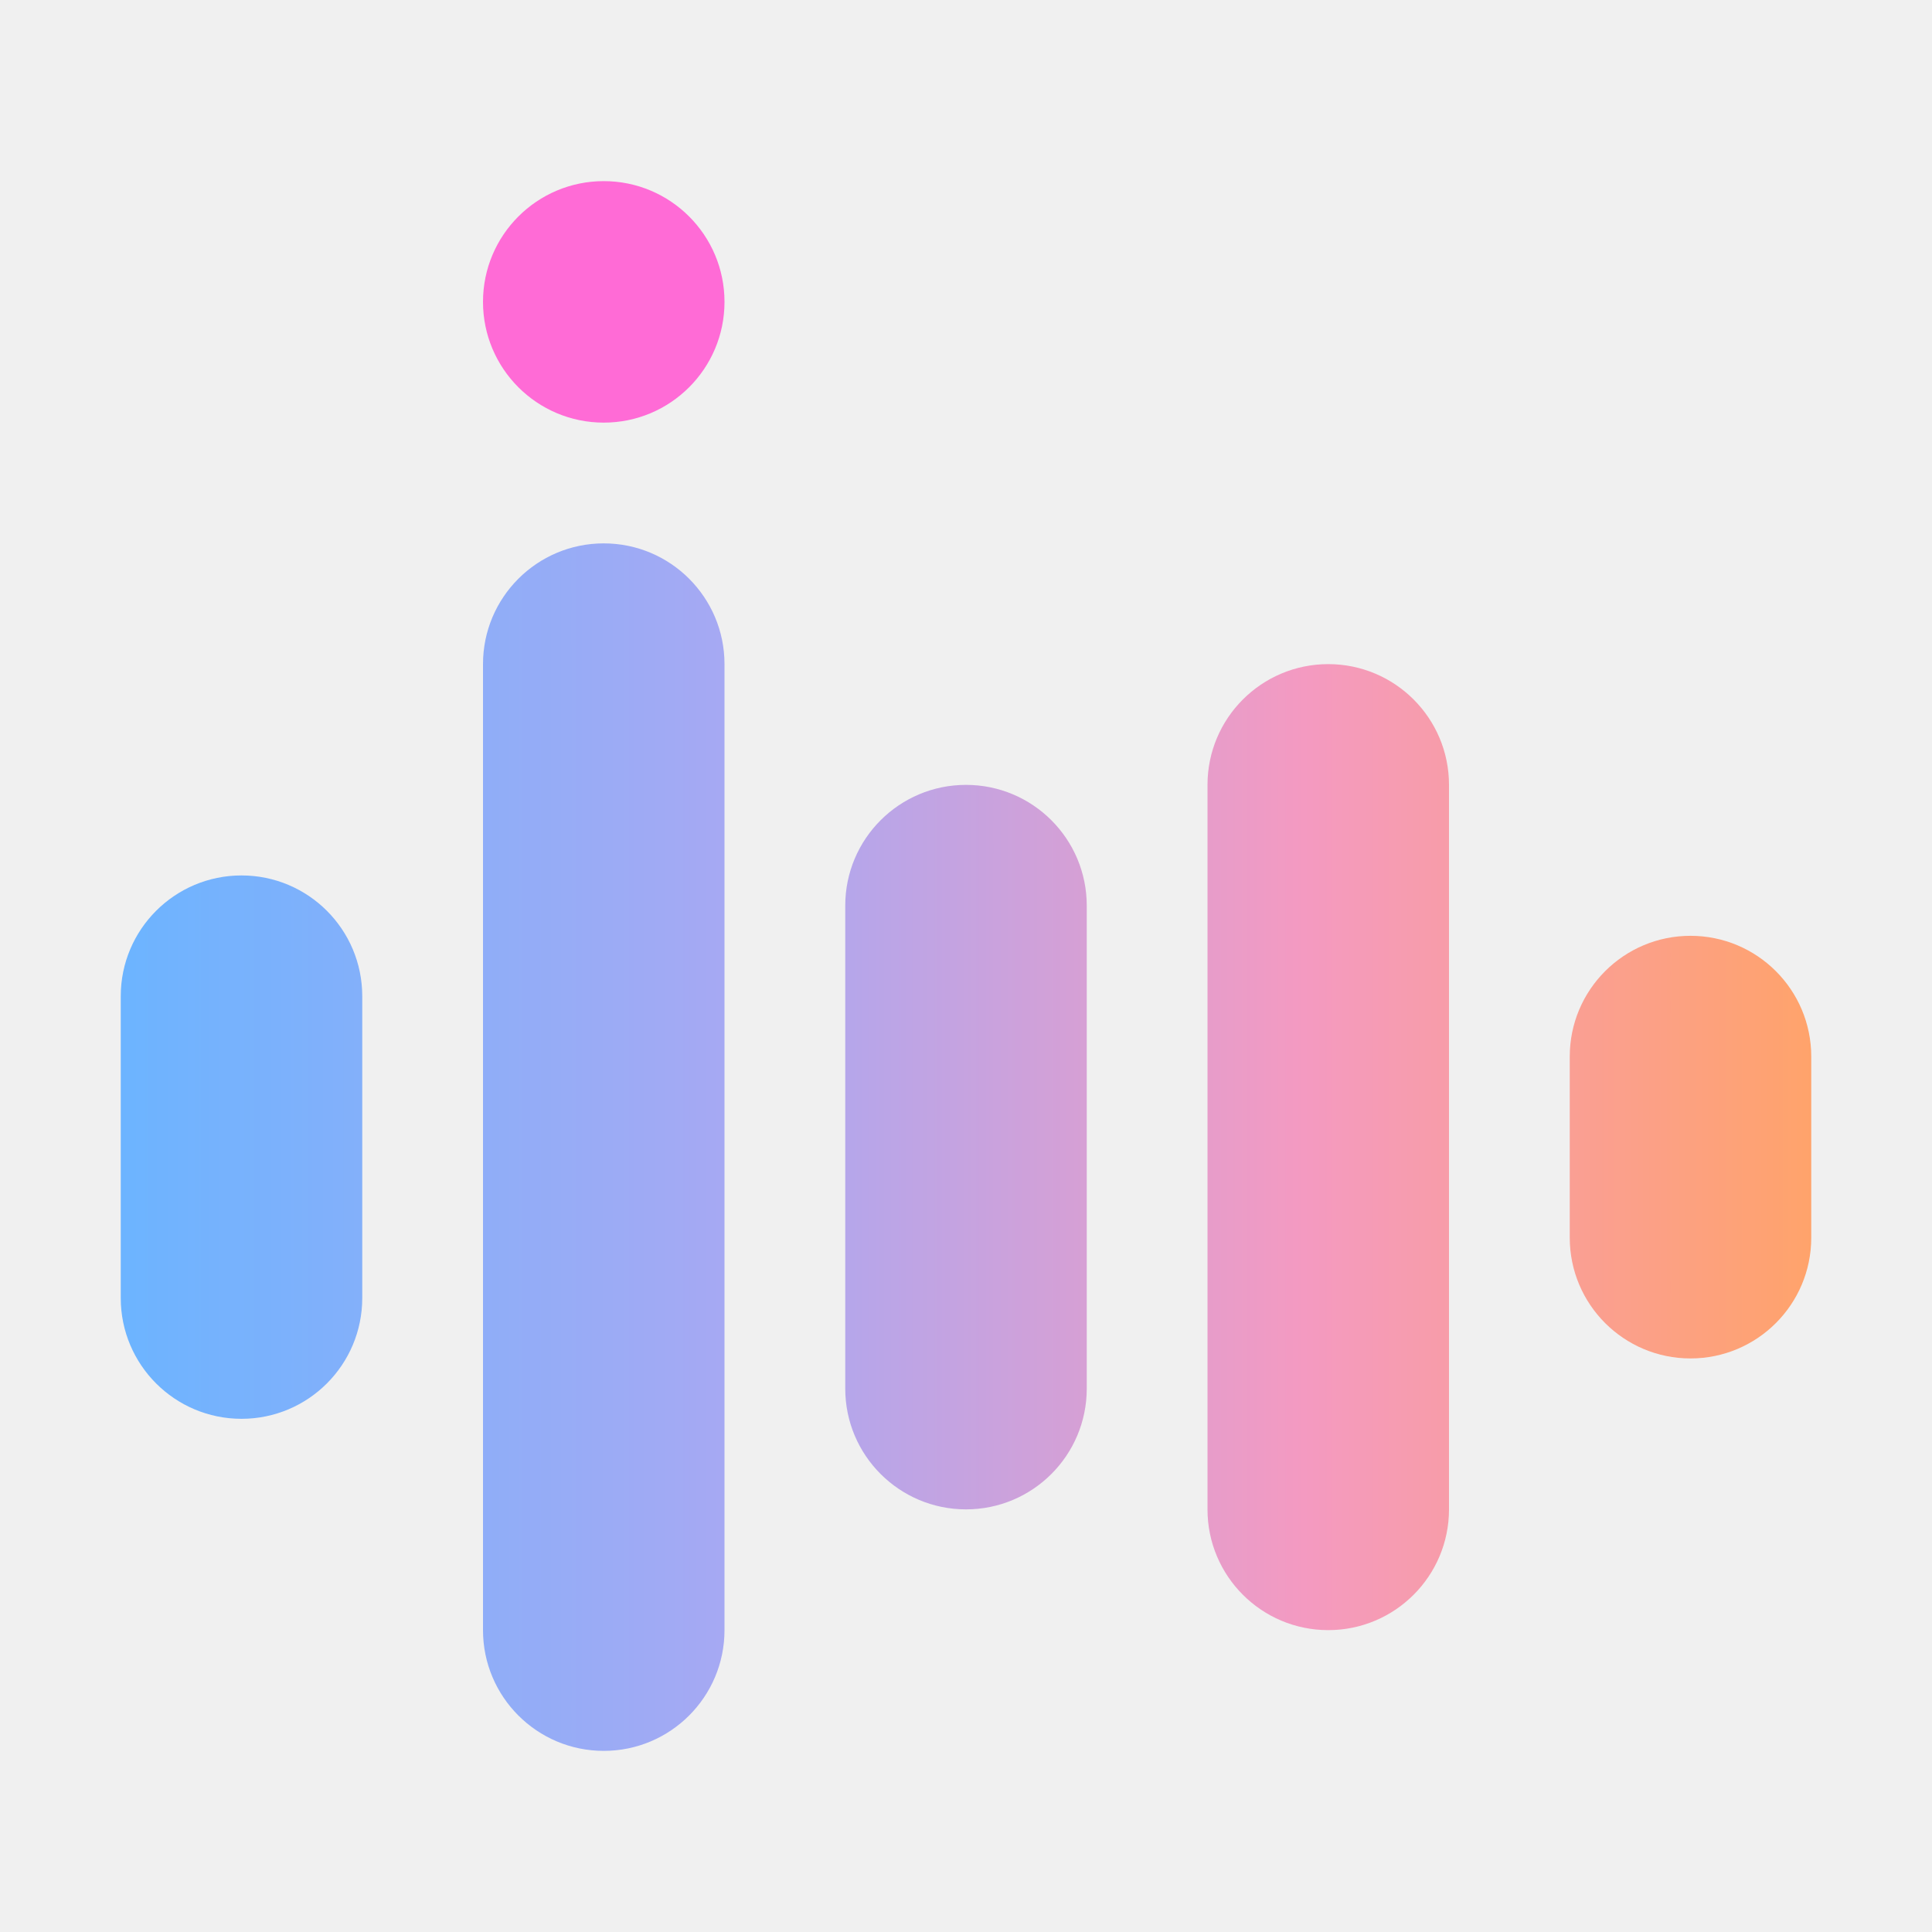
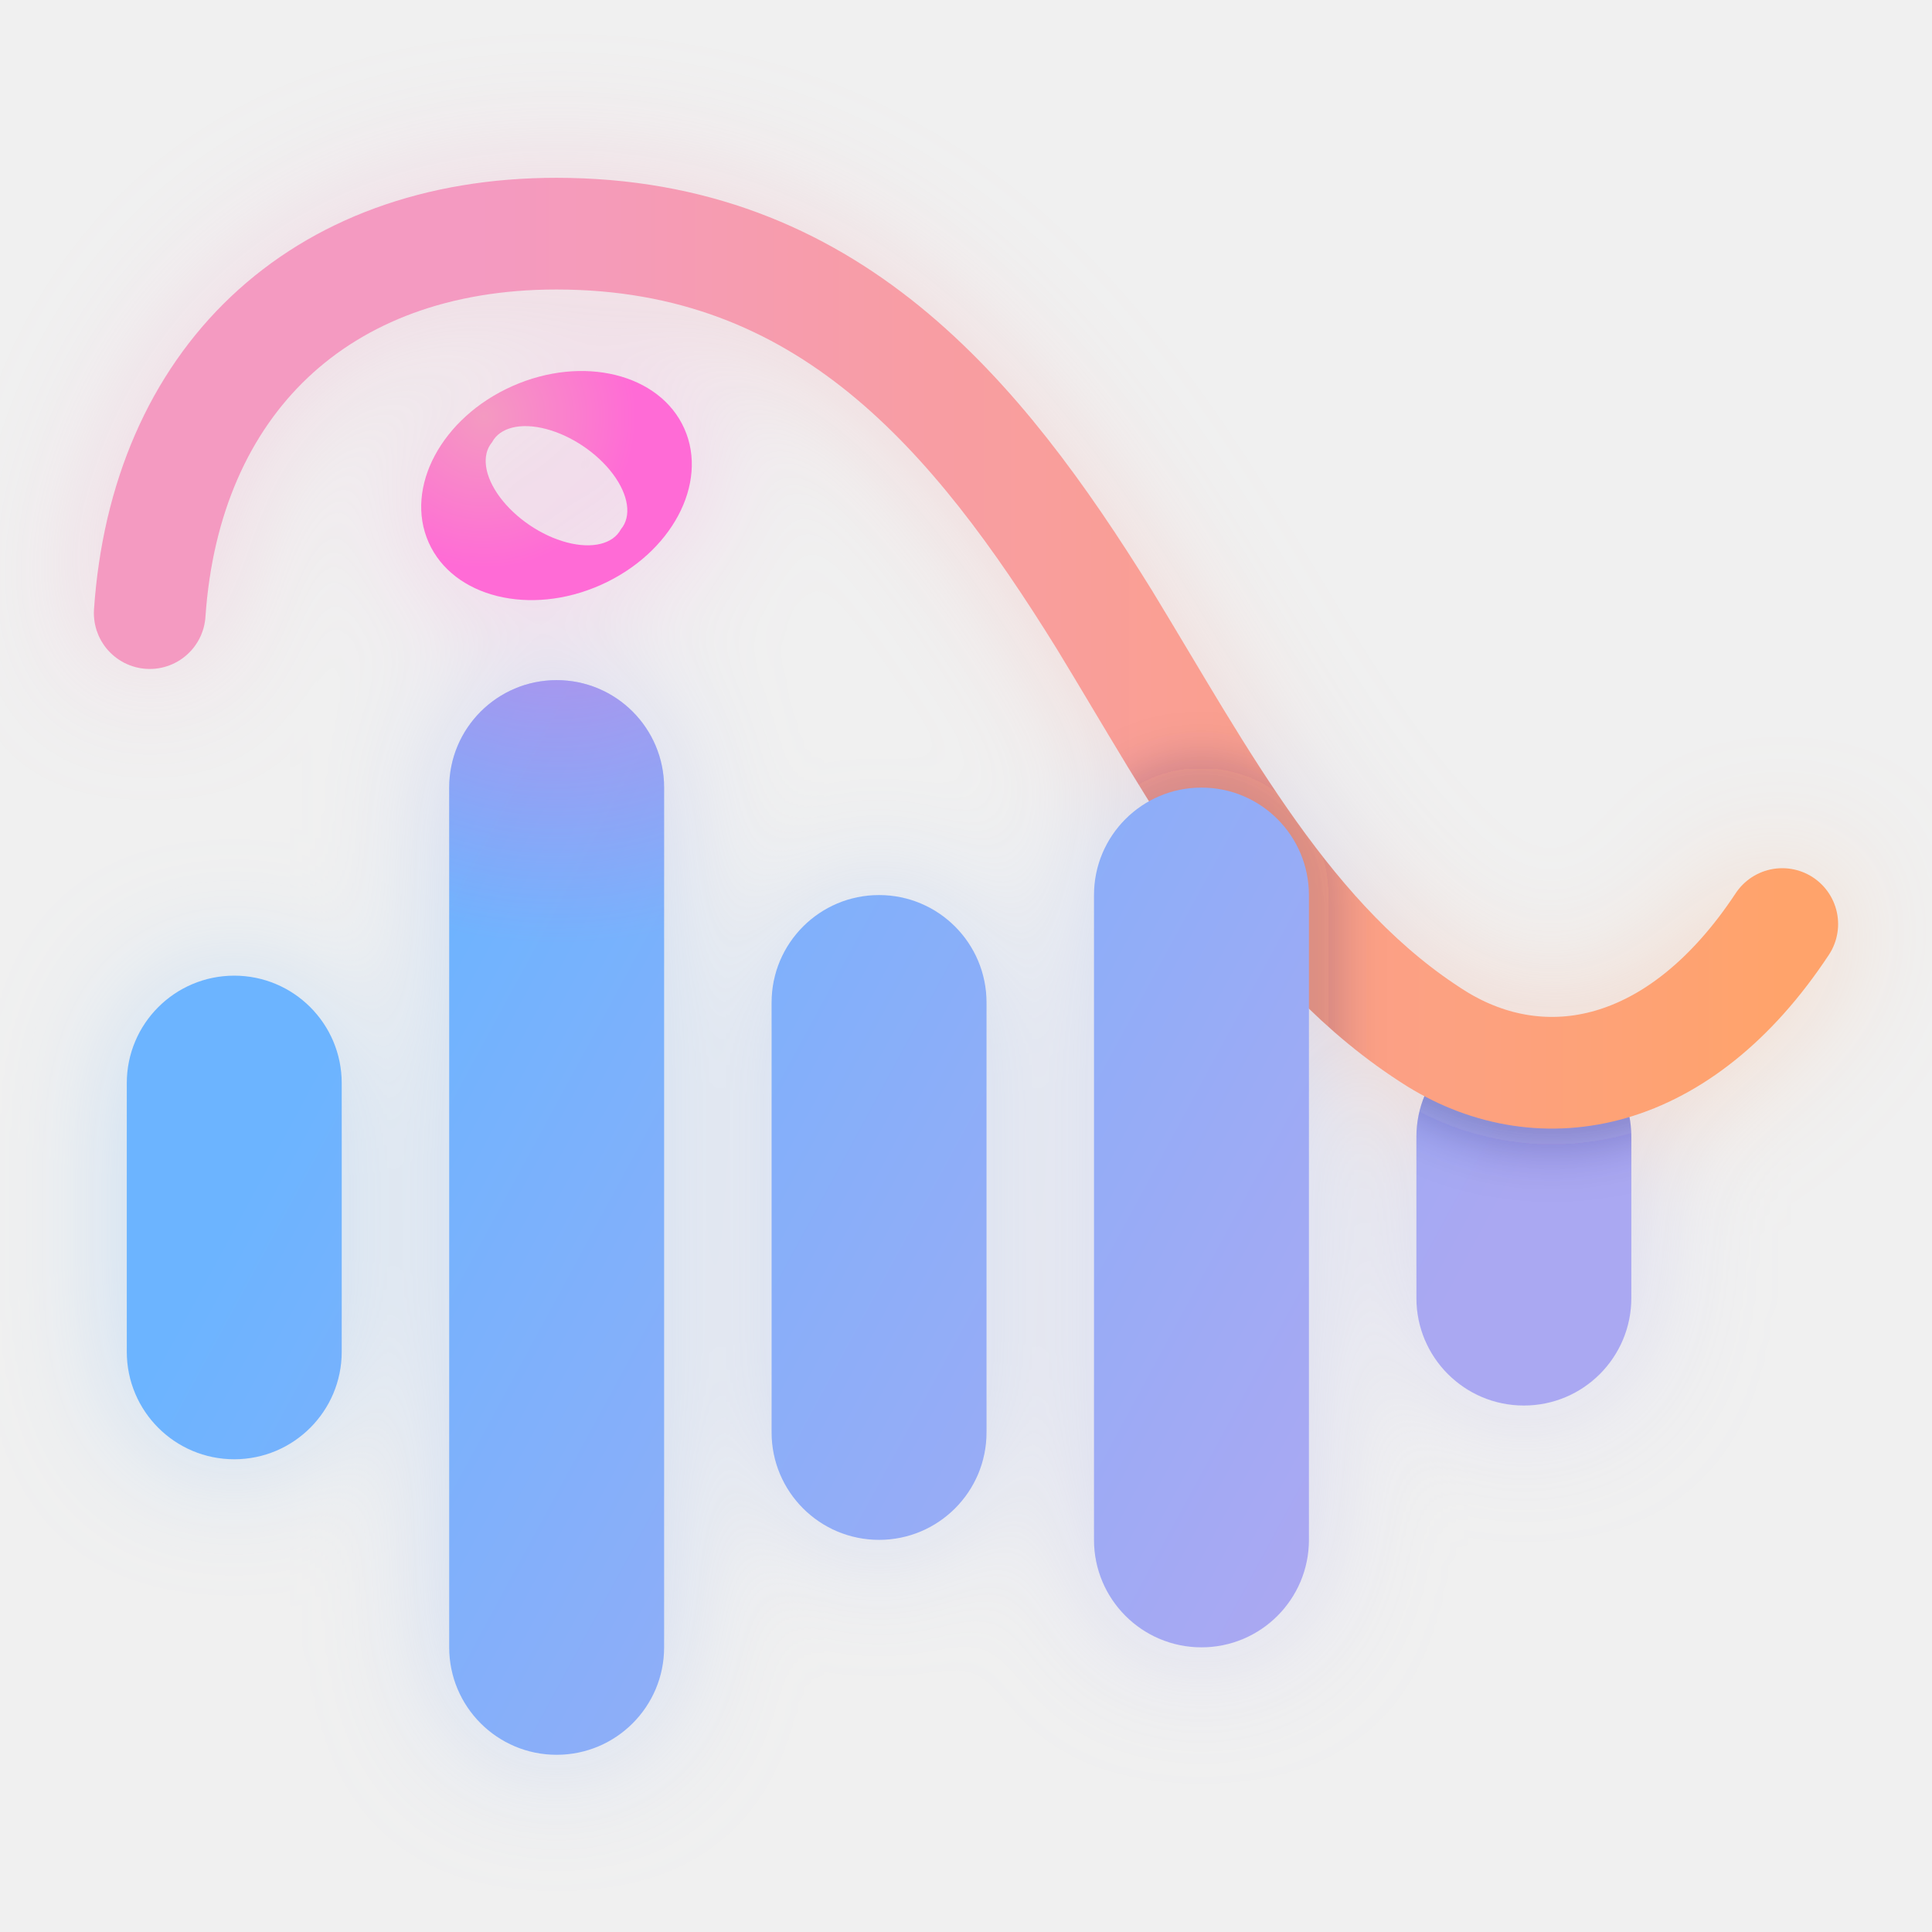
- <svg xmlns="http://www.w3.org/2000/svg" viewBox="0 0 64 64">
+ <svg xmlns="http://www.w3.org/2000/svg" viewBox="0 0 64 64" role="img" aria-label="Mixlog">
  <defs>
-     <linearGradient id="voice" x1="4" y1="0" x2="60" y2="0" gradientUnits="userSpaceOnUse">
-       <stop offset="0" stop-color="#6cb4ff" />
-       <stop offset=".38" stop-color="#aaa8f2" />
-       <stop offset=".7" stop-color="#f49ac1" />
+     <linearGradient id="ml-voice" gradientUnits="userSpaceOnUse" x1="8" y1="24" x2="56" y2="50">
+       <stop offset=".12" stop-color="#6cb4ff" />
+       <stop offset=".88" stop-color="#aaa8f2" />
+     </linearGradient>
+     <linearGradient id="ml-breath" gradientUnits="userSpaceOnUse" x1="5" y1="0" x2="59" y2="0">
+       <stop offset=".2" stop-color="#f49ac1" />
      <stop offset="1" stop-color="#ffa36b" />
    </linearGradient>
+     <radialGradient id="ml-lamp" gradientUnits="userSpaceOnUse" cx="20" cy="10.8" r="17">
+       <stop offset=".25" stop-color="#ff6bd6" stop-opacity=".5" />
+       <stop offset="1" stop-color="#ff6bd6" stop-opacity="0" />
+     </radialGradient>
+     <radialGradient id="ml-ember" gradientUnits="userSpaceOnUse" cx="16.03" cy="13.79" r="7.2">
+       <stop offset="0" stop-color="#f49ac1" />
+       <stop offset=".7" stop-color="#ff6bd6" />
+     </radialGradient>
+     <filter id="ml-glow" filterUnits="userSpaceOnUse" x="-8" y="-8" width="80" height="80" color-interpolation-filters="sRGB">
+       <feGaussianBlur stdDeviation="2.2" />
+       <feColorMatrix values="1 0 0 0 0 0 1 0 0 0 0 0 1 0 0 0 0 0 .32 0" result="halo" />
+       <feMerge>
+         <feMergeNode in="halo" />
+         <feMergeNode in="SourceGraphic" />
+       </feMerge>
+     </filter>
+     <filter id="ml-soft" filterUnits="userSpaceOnUse" x="0" y="0" width="64" height="64">
+       <feGaussianBlur stdDeviation=".9" />
+     </filter>
+     <g id="ml-bars-under" transform="translate(0.64 6.51) scale(0.89)">
+       <rect id="ml-bar-1" class="ml-part ml-bar" x="4" y="29" width="8" height="18" rx="4" />
+       <rect id="ml-bar-2" class="ml-part ml-bar" x="16" y="18" width="8" height="40" rx="4" />
+       <rect id="ml-bar-3" class="ml-part ml-bar" x="28" y="26" width="8" height="24" rx="4" />
+       <rect id="ml-bar-5" class="ml-part ml-bar" x="52" y="31" width="8" height="14" rx="4" />
+     </g>
+     <g id="ml-bar-over" transform="translate(0.64 6.51) scale(0.89)">
+       <rect id="ml-bar-4" class="ml-part ml-bar" x="40" y="22" width="8" height="32" rx="4" />
+     </g>
+     <path id="ml-hold" class="ml-part" pathLength="1" d="M4.96,20.31C5.48,12.69 10.52,7.74 18.43,7.74C27.42,7.74 32.36,13.72 36.58,20.52C39.78,25.77 42.66,31.33 47.6,34.42C51.11,36.58 55.64,35.76 59.04,30.61" />
+     <path id="ml-peak" class="ml-part" fill-rule="evenodd" d="M14.2,17.97A4.63 3.6 -24 1 0 22.67,14.2A4.63 3.6 -24 1 0 14.2,17.97ZM16.3,14.65A2.58 1.49 34 1 0 20.57,17.53A2.58 1.49 34 1 0 16.3,14.65Z" />
+     <mask id="ml-under-hold" maskUnits="userSpaceOnUse" x="0" y="0" width="64" height="64">
+       <use href="#ml-bars-under" fill="#fff" />
+     </mask>
+     <mask id="ml-under-bar" maskUnits="userSpaceOnUse" x="0" y="0" width="64" height="64">
+       <use href="#ml-hold" fill="none" stroke="#fff" stroke-width="3.7" stroke-linecap="round" />
+     </mask>
  </defs>
-   <g fill="url(#voice)">
-     <rect x="4" y="29" width="8" height="18" rx="4" />
-     <rect x="16" y="18" width="8" height="40" rx="4" />
-     <rect x="28" y="26" width="8" height="24" rx="4" />
-     <rect x="40" y="22" width="8" height="32" rx="4" />
-     <rect x="52" y="31" width="8" height="14" rx="4" />
+   <g id="ml-logo" filter="url(#ml-glow)">
+     <use href="#ml-bars-under" fill="url(#ml-voice)" />
+     <g transform="translate(0.64 6.51) scale(0.89)">
+       <use href="#ml-bar-2" fill="url(#ml-lamp)" />
+     </g>
+     <g mask="url(#ml-under-hold)">
+       <use href="#ml-hold" fill="none" stroke="#241a5c" stroke-opacity=".3" stroke-width="4.7" stroke-linecap="round" filter="url(#ml-soft)" />
+     </g>
+     <use href="#ml-hold" fill="none" stroke="url(#ml-breath)" stroke-width="3.7" stroke-linecap="round" />
+     <g mask="url(#ml-under-bar)">
+       <use href="#ml-bar-over" fill="none" stroke="#241a5c" stroke-opacity=".3" stroke-width="1.4" filter="url(#ml-soft)" />
+     </g>
+     <use href="#ml-bar-over" fill="url(#ml-voice)" />
+     <use href="#ml-peak" fill="url(#ml-ember)" />
  </g>
-   <circle cx="20" cy="10" r="4" fill="#ff6bd6" />
</svg>
